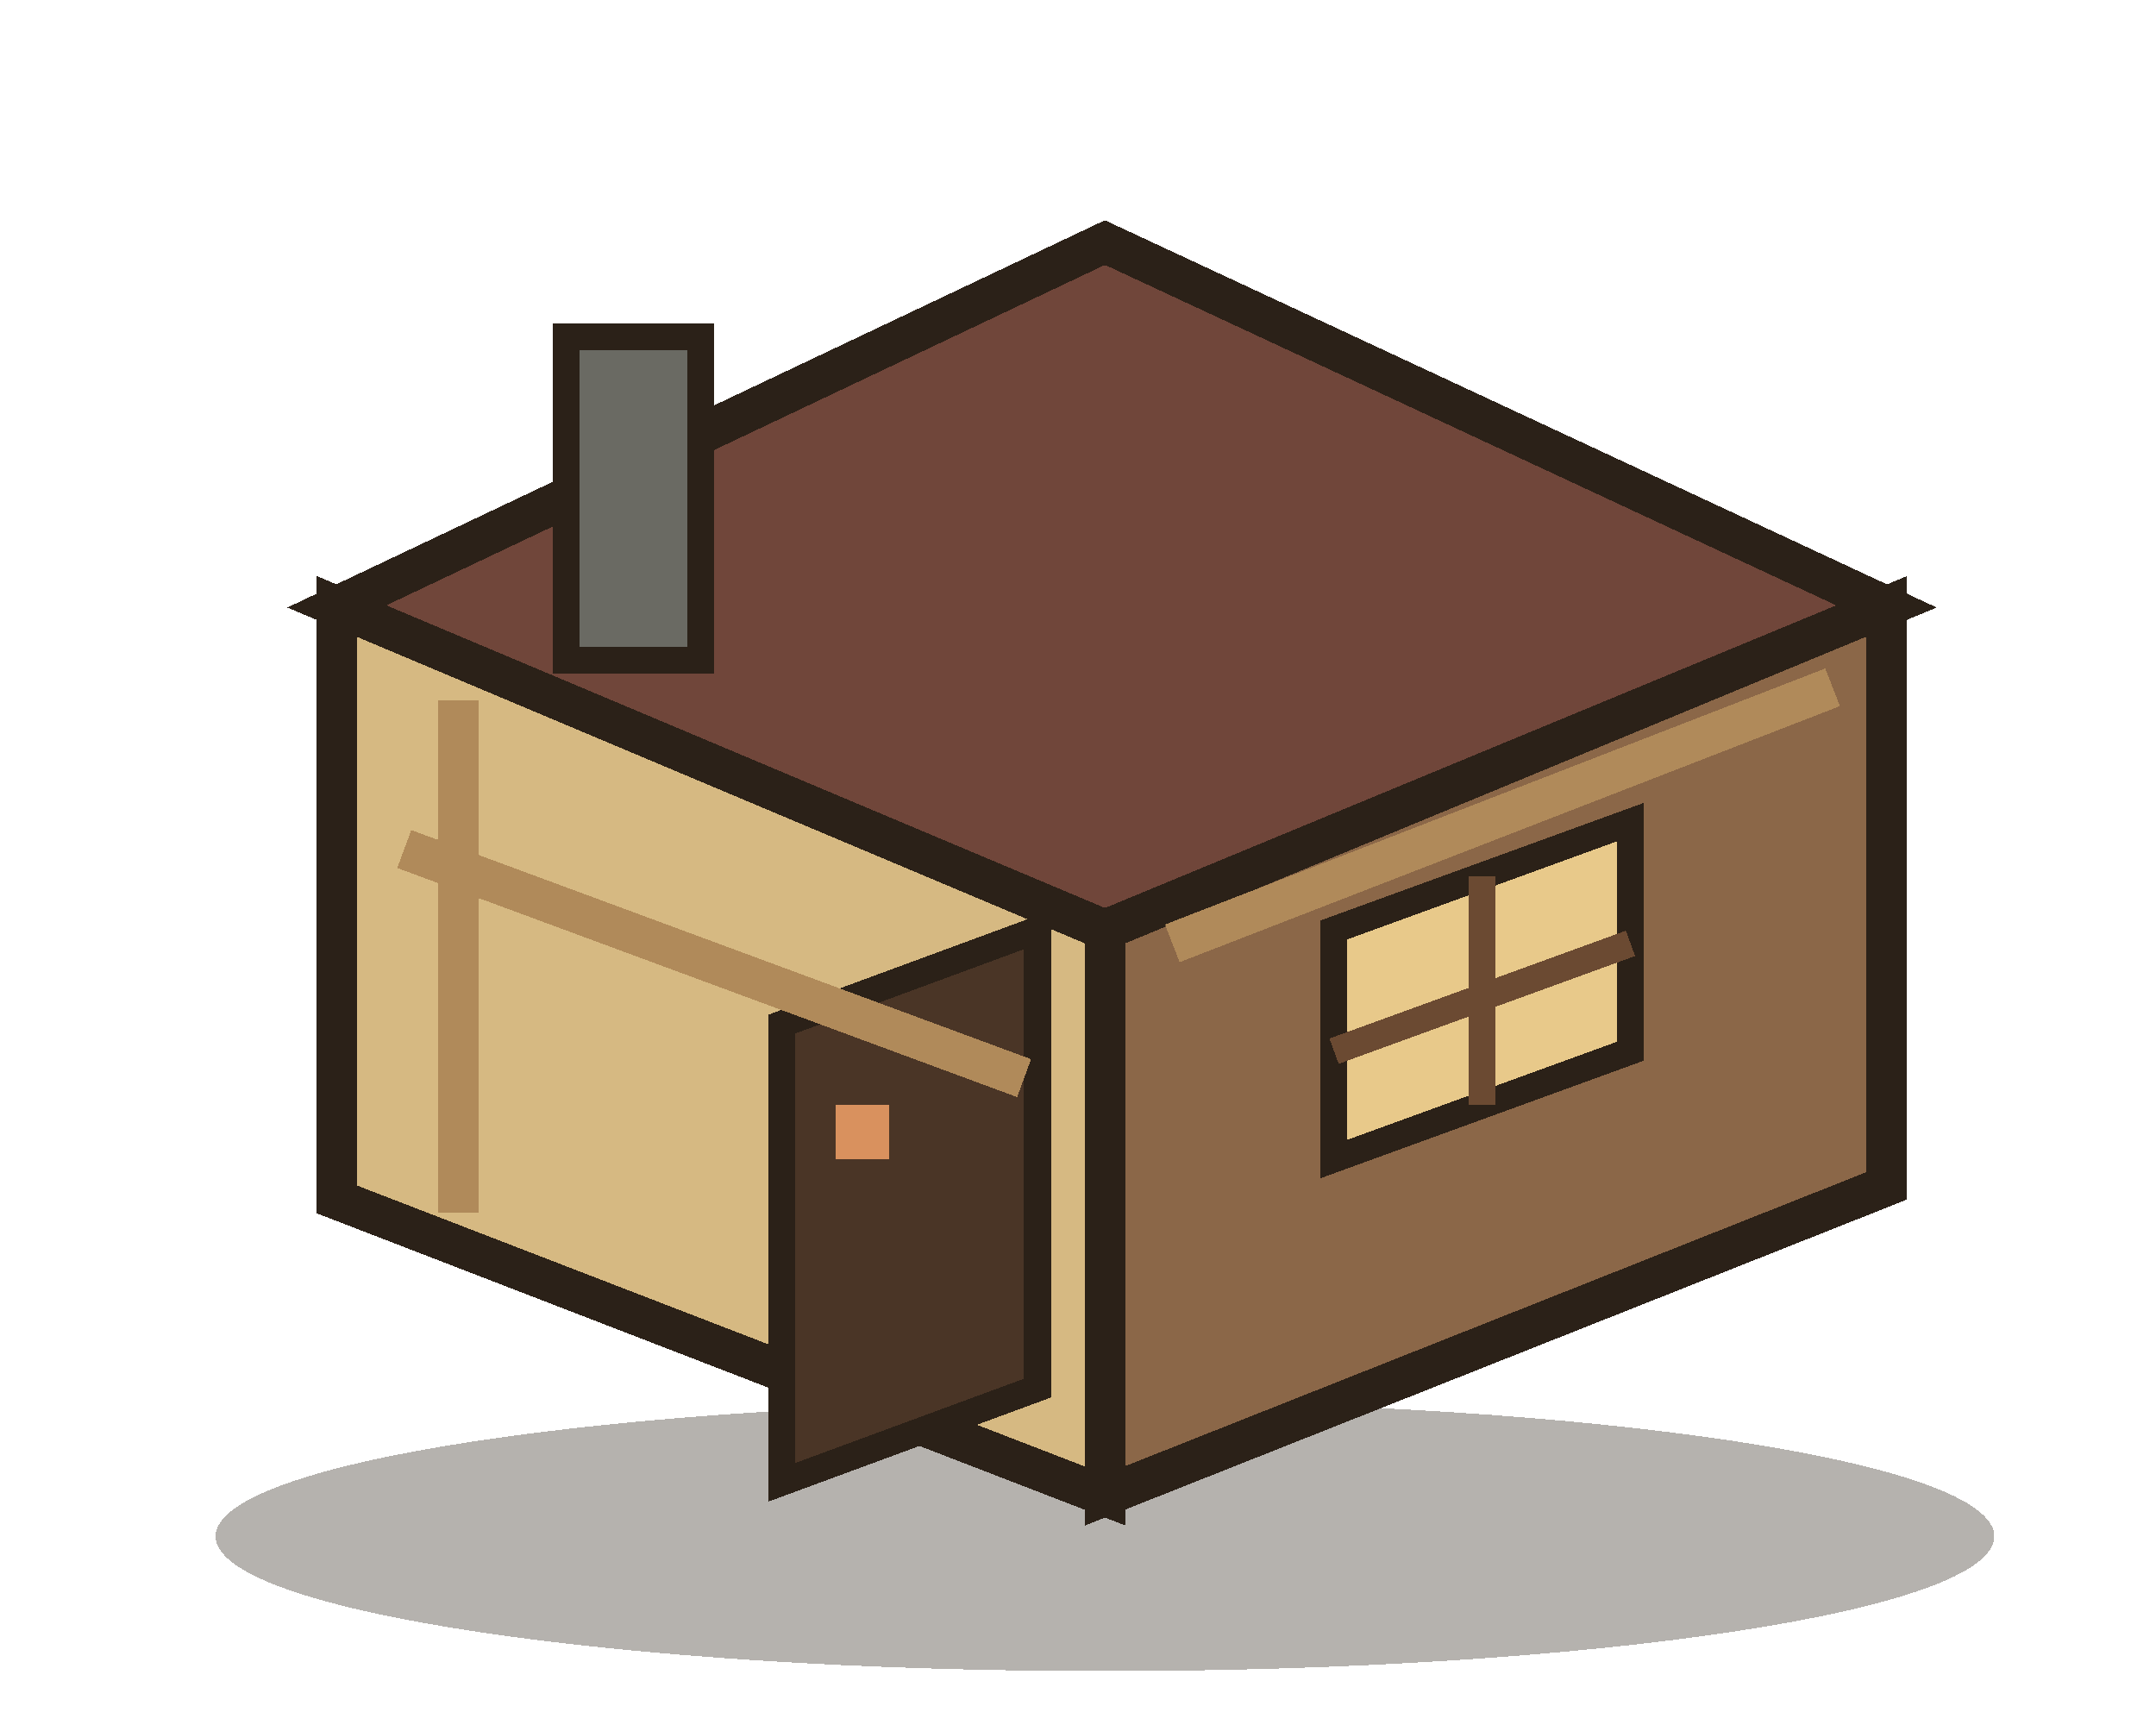
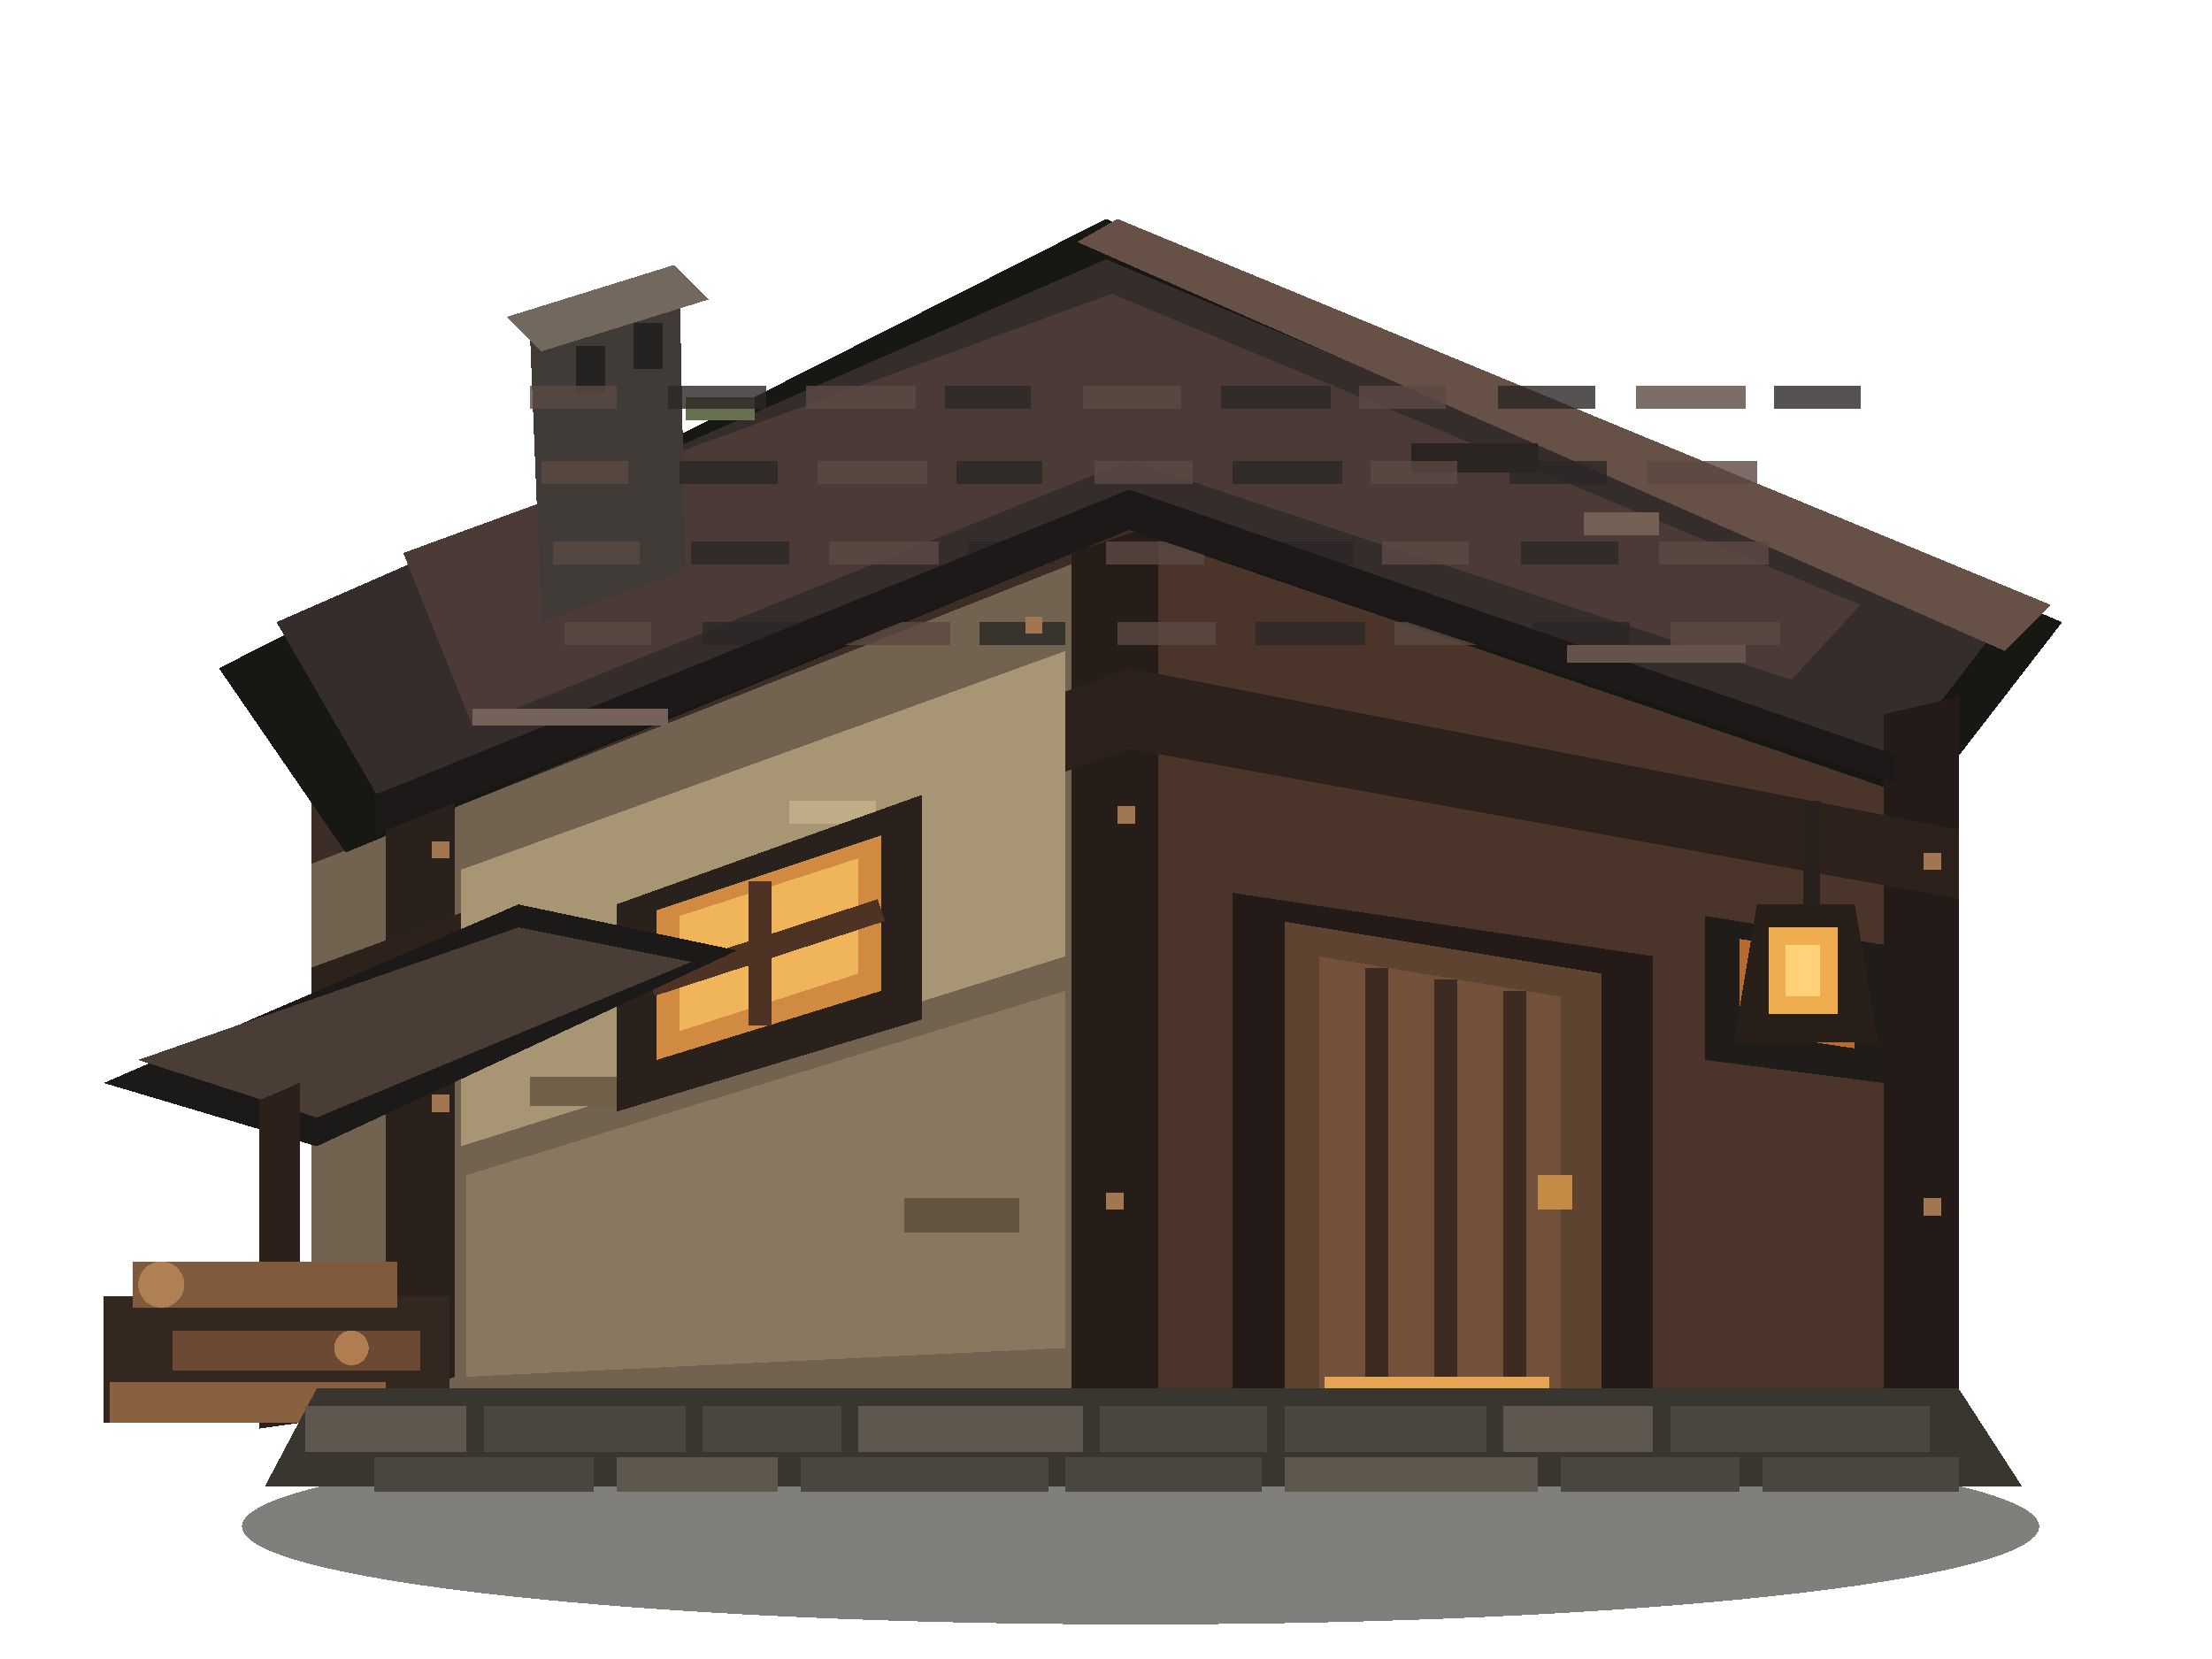
- <svg xmlns="http://www.w3.org/2000/svg" width="160" height="128" viewBox="0 0 160 128" shape-rendering="crispEdges">
-   <ellipse cx="82" cy="114" rx="66" ry="10" fill="#2b2118" opacity=".35" />
-   <path d="M25 45 82 18l58 27-58 24Z" fill="#70463a" stroke="#2b2118" stroke-width="3" />
-   <path d="M25 45 82 69v42L25 89Z" fill="#d6b982" stroke="#2b2118" stroke-width="3" />
-   <path d="M82 69 140 45v43l-58 23Z" fill="#8b6748" stroke="#2b2118" stroke-width="3" />
-   <path d="M58 76 77 69v34l-19 7Z" fill="#4a3526" stroke="#2b2118" stroke-width="2" />
-   <rect x="62" y="82" width="4" height="4" fill="#d9915e" />
-   <path d="M99 69 121 61v17l-22 8Z" fill="#e8c98a" stroke="#2b2118" stroke-width="2" />
-   <path d="M110 65v17m-11-4 22-8" stroke="#6b4a32" stroke-width="2" />
-   <path d="M34 52v38M30 63l46 17M87 70l49-19" stroke="#b08a5a" stroke-width="3" />
-   <rect x="42" y="25" width="10" height="24" fill="#6a6a63" stroke="#2b2118" stroke-width="2" />
+ <svg xmlns="http://www.w3.org/2000/svg" width="384" height="288" viewBox="0 0 384 288" shape-rendering="crispEdges">
+   <ellipse cx="198" cy="265" rx="156" ry="17" fill="#171510" opacity=".55" />
+   <path d="M54 119 L197 58 L340 118 L340 244 L54 244 Z" fill="#3c2d26" />
+   <path d="M54 150 L196 94 L196 244 L54 244 Z" fill="#71634f" />
+   <path d="M196 94 L340 121 L340 244 L196 244 Z" fill="#4b352b" />
+   <path d="M38 116 L192 38 L358 108 L334 139 L196 92 L60 148 Z" fill="#171713" />
+   <path d="M48 108 L192 45 L346 110 L329 132 L196 86 L66 139 Z" fill="#352d2b" />
+   <path d="M70 96 L193 51 L323 105 L311 118 L196 80 L82 126 Z" fill="#4b3a35" />
+   <path d="M187 42 L194 38 L356 105 L348 113 Z" fill="#675046" />
+   <rect x="97" y="77" width="18" height="5" fill="#556046" />
+   <rect x="119" y="69" width="12" height="4" fill="#687052" />
+   <rect x="245" y="77" width="22" height="5" fill="#2a2523" />
+   <rect x="275" y="89" width="13" height="4" fill="#756056" />
+   <path d="M92 58 L118 50 L119 99 L94 108 Z" fill="#403b36" />
+   <path d="M88 55 L117 46 L123 52 L94 61 Z" fill="#72685d" />
+   <rect x="100" y="60" width="5" height="8" fill="#252321" />
+   <rect x="110" y="56" width="5" height="8" fill="#252321" />
+   <path d="M67 143 L79 139 L79 239 L67 243 Z" fill="#2b211c" />
+   <path d="M186 96 L201 91 L201 246 L186 246 Z" fill="#261d19" />
+   <path d="M327 124 L340 121 L340 244 L327 244 Z" fill="#241b18" />
+   <path d="M54 168 L196 116 L340 144 L340 156 L196 130 L54 181 Z" fill="#2d211b" />
+   <path d="M80 151 L185 113 L185 166 L80 199 Z" fill="#a89573" />
+   <path d="M81 204 L185 172 L185 234 L81 239 Z" fill="#89785f" />
+   <rect x="92" y="187" width="18" height="5" fill="#706047" />
+   <rect x="137" y="139" width="15" height="4" fill="#c0ad88" />
+   <rect x="157" y="208" width="20" height="6" fill="#635542" />
+   <path d="M214 155 L287 166 L287 244 L214 244 Z" fill="#241a17" />
+   <path d="M223 160 L278 169 L278 244 L223 244 Z" fill="#5f4331" />
+   <path d="M229 166 L271 173 L271 244 L229 244 Z" fill="#72503a" />
+   <path d="M239 168 L239 242 M251 170 L251 242 M263 172 L263 242" stroke="#3d2a21" stroke-width="4" />
+   <rect x="267" y="204" width="6" height="6" fill="#c38b45" />
+   <rect x="230" y="239" width="39" height="4" fill="#e6a553" />
+   <path d="M107 157 L160 138 L160 177 L107 193 Z" fill="#2a211d" />
+   <path d="M114 158 L153 145 L153 172 L114 184 Z" fill="#d18a42" />
+   <path d="M118 159 L149 149 L149 169 L118 179 Z" fill="#f0b45a" />
+   <path d="M132 153 L132 178 M113 171 L153 158" stroke="#4e3325" stroke-width="4" />
+   <path d="M296 159 L327 164 L327 188 L296 184 Z" fill="#1f1c1a" />
+   <path d="M302 163 L322 166 L322 182 L302 179 Z" fill="#b56b32" />
+   <path d="M18 188 L90 157 L128 165 L55 199 Z" fill="#1c1a18" />
+   <path d="M24 184 L90 161 L120 167 L55 194 Z" fill="#4a3d35" />
+   <path d="M45 191 L52 188 L52 247 L45 248 Z" fill="#2c211a" />
+   <rect x="18" y="225" width="60" height="22" fill="#33271f" />
+   <rect x="23" y="219" width="46" height="8" fill="#805a3c" />
+   <rect x="30" y="231" width="43" height="7" fill="#6c4932" />
+   <rect x="19" y="240" width="48" height="7" fill="#8a6140" />
+   <circle cx="28" cy="223" r="4" fill="#b08055" />
+   <circle cx="61" cy="234" r="3" fill="#af7d50" />
+   <rect x="313" y="139" width="3" height="19" fill="#28201c" />
+   <path d="M305 157 L322 157 L326 181 L301 181 Z" fill="#291f19" />
+   <rect x="307" y="161" width="12" height="15" fill="#efad50" />
+   <rect x="310" y="164" width="6" height="9" fill="#ffd27a" />
+   <path d="M55 241 L340 241 L351 258 L46 258 Z" fill="#39352f" />
+   <rect x="53" y="244" width="28" height="8" fill="#5d574e" />
+   <rect x="84" y="244" width="35" height="8" fill="#4a4741" />
+   <rect x="122" y="244" width="24" height="8" fill="#4a4741" />
+   <rect x="149" y="244" width="39" height="8" fill="#5d574e" />
+   <rect x="191" y="244" width="29" height="8" fill="#4a4741" />
+   <rect x="223" y="244" width="35" height="8" fill="#4a4741" />
+   <rect x="261" y="244" width="26" height="8" fill="#5d574e" />
+   <rect x="290" y="244" width="45" height="8" fill="#4a4741" />
+   <rect x="65" y="253" width="38" height="6" fill="#4a4741" />
+   <rect x="107" y="253" width="28" height="6" fill="#5d574e" />
+   <rect x="139" y="253" width="43" height="6" fill="#4a4741" />
+   <rect x="185" y="253" width="34" height="6" fill="#4a4741" />
+   <rect x="223" y="253" width="44" height="6" fill="#5d574e" />
+   <rect x="271" y="253" width="31" height="6" fill="#4a4741" />
+   <rect x="306" y="253" width="34" height="6" fill="#4a4741" />
+   <rect x="92" y="67" width="15" height="4" fill="#5b4842" opacity=".8" />
+   <rect x="116" y="67" width="17" height="4" fill="#2b2726" opacity=".8" />
+   <rect x="140" y="67" width="19" height="4" fill="#5b4842" opacity=".8" />
+   <rect x="164" y="67" width="15" height="4" fill="#2b2726" opacity=".8" />
+   <rect x="188" y="67" width="17" height="4" fill="#5b4842" opacity=".8" />
+   <rect x="212" y="67" width="19" height="4" fill="#2b2726" opacity=".8" />
+   <rect x="236" y="67" width="15" height="4" fill="#5b4842" opacity=".8" />
+   <rect x="260" y="67" width="17" height="4" fill="#2b2726" opacity=".8" />
+   <rect x="284" y="67" width="19" height="4" fill="#5b4842" opacity=".8" />
+   <rect x="308" y="67" width="15" height="4" fill="#2b2726" opacity=".8" />
+   <rect x="94" y="80" width="15" height="4" fill="#5b4842" opacity=".8" />
+   <rect x="118" y="80" width="17" height="4" fill="#2b2726" opacity=".8" />
+   <rect x="142" y="80" width="19" height="4" fill="#5b4842" opacity=".8" />
+   <rect x="166" y="80" width="15" height="4" fill="#2b2726" opacity=".8" />
+   <rect x="190" y="80" width="17" height="4" fill="#5b4842" opacity=".8" />
+   <rect x="214" y="80" width="19" height="4" fill="#2b2726" opacity=".8" />
+   <rect x="238" y="80" width="15" height="4" fill="#5b4842" opacity=".8" />
+   <rect x="262" y="80" width="17" height="4" fill="#2b2726" opacity=".8" />
+   <rect x="286" y="80" width="19" height="4" fill="#5b4842" opacity=".8" />
+   <rect x="96" y="94" width="15" height="4" fill="#5b4842" opacity=".8" />
+   <rect x="120" y="94" width="17" height="4" fill="#2b2726" opacity=".8" />
+   <rect x="144" y="94" width="19" height="4" fill="#5b4842" opacity=".8" />
+   <rect x="168" y="94" width="15" height="4" fill="#2b2726" opacity=".8" />
+   <rect x="192" y="94" width="17" height="4" fill="#5b4842" opacity=".8" />
+   <rect x="216" y="94" width="19" height="4" fill="#2b2726" opacity=".8" />
+   <rect x="240" y="94" width="15" height="4" fill="#5b4842" opacity=".8" />
+   <rect x="264" y="94" width="17" height="4" fill="#2b2726" opacity=".8" />
+   <rect x="288" y="94" width="19" height="4" fill="#5b4842" opacity=".8" />
+   <rect x="98" y="108" width="15" height="4" fill="#5b4842" opacity=".8" />
+   <rect x="122" y="108" width="17" height="4" fill="#2b2726" opacity=".8" />
+   <rect x="146" y="108" width="19" height="4" fill="#5b4842" opacity=".8" />
+   <rect x="170" y="108" width="15" height="4" fill="#2b2726" opacity=".8" />
+   <rect x="194" y="108" width="17" height="4" fill="#5b4842" opacity=".8" />
+   <rect x="218" y="108" width="19" height="4" fill="#2b2726" opacity=".8" />
+   <rect x="242" y="108" width="15" height="4" fill="#5b4842" opacity=".8" />
+   <rect x="266" y="108" width="17" height="4" fill="#2b2726" opacity=".8" />
+   <rect x="290" y="108" width="19" height="4" fill="#5b4842" opacity=".8" />
+   <rect x="75" y="146" width="3" height="3" fill="#a27651" />
+   <rect x="178" y="107" width="3" height="3" fill="#a27651" />
+   <rect x="194" y="140" width="3" height="3" fill="#a27651" />
+   <rect x="334" y="148" width="3" height="3" fill="#a27651" />
+   <rect x="75" y="190" width="3" height="3" fill="#a27651" />
+   <rect x="192" y="207" width="3" height="3" fill="#a27651" />
+   <rect x="334" y="208" width="3" height="3" fill="#a27651" />
+   <path d="M65 138 L196 85 L329 131 L329 136 L196 92 L65 145 Z" fill="#1d1918" />
+   <rect x="82" y="123" width="34" height="3" fill="#75625a" />
+   <rect x="272" y="112" width="31" height="3" fill="#66524c" />
</svg>
